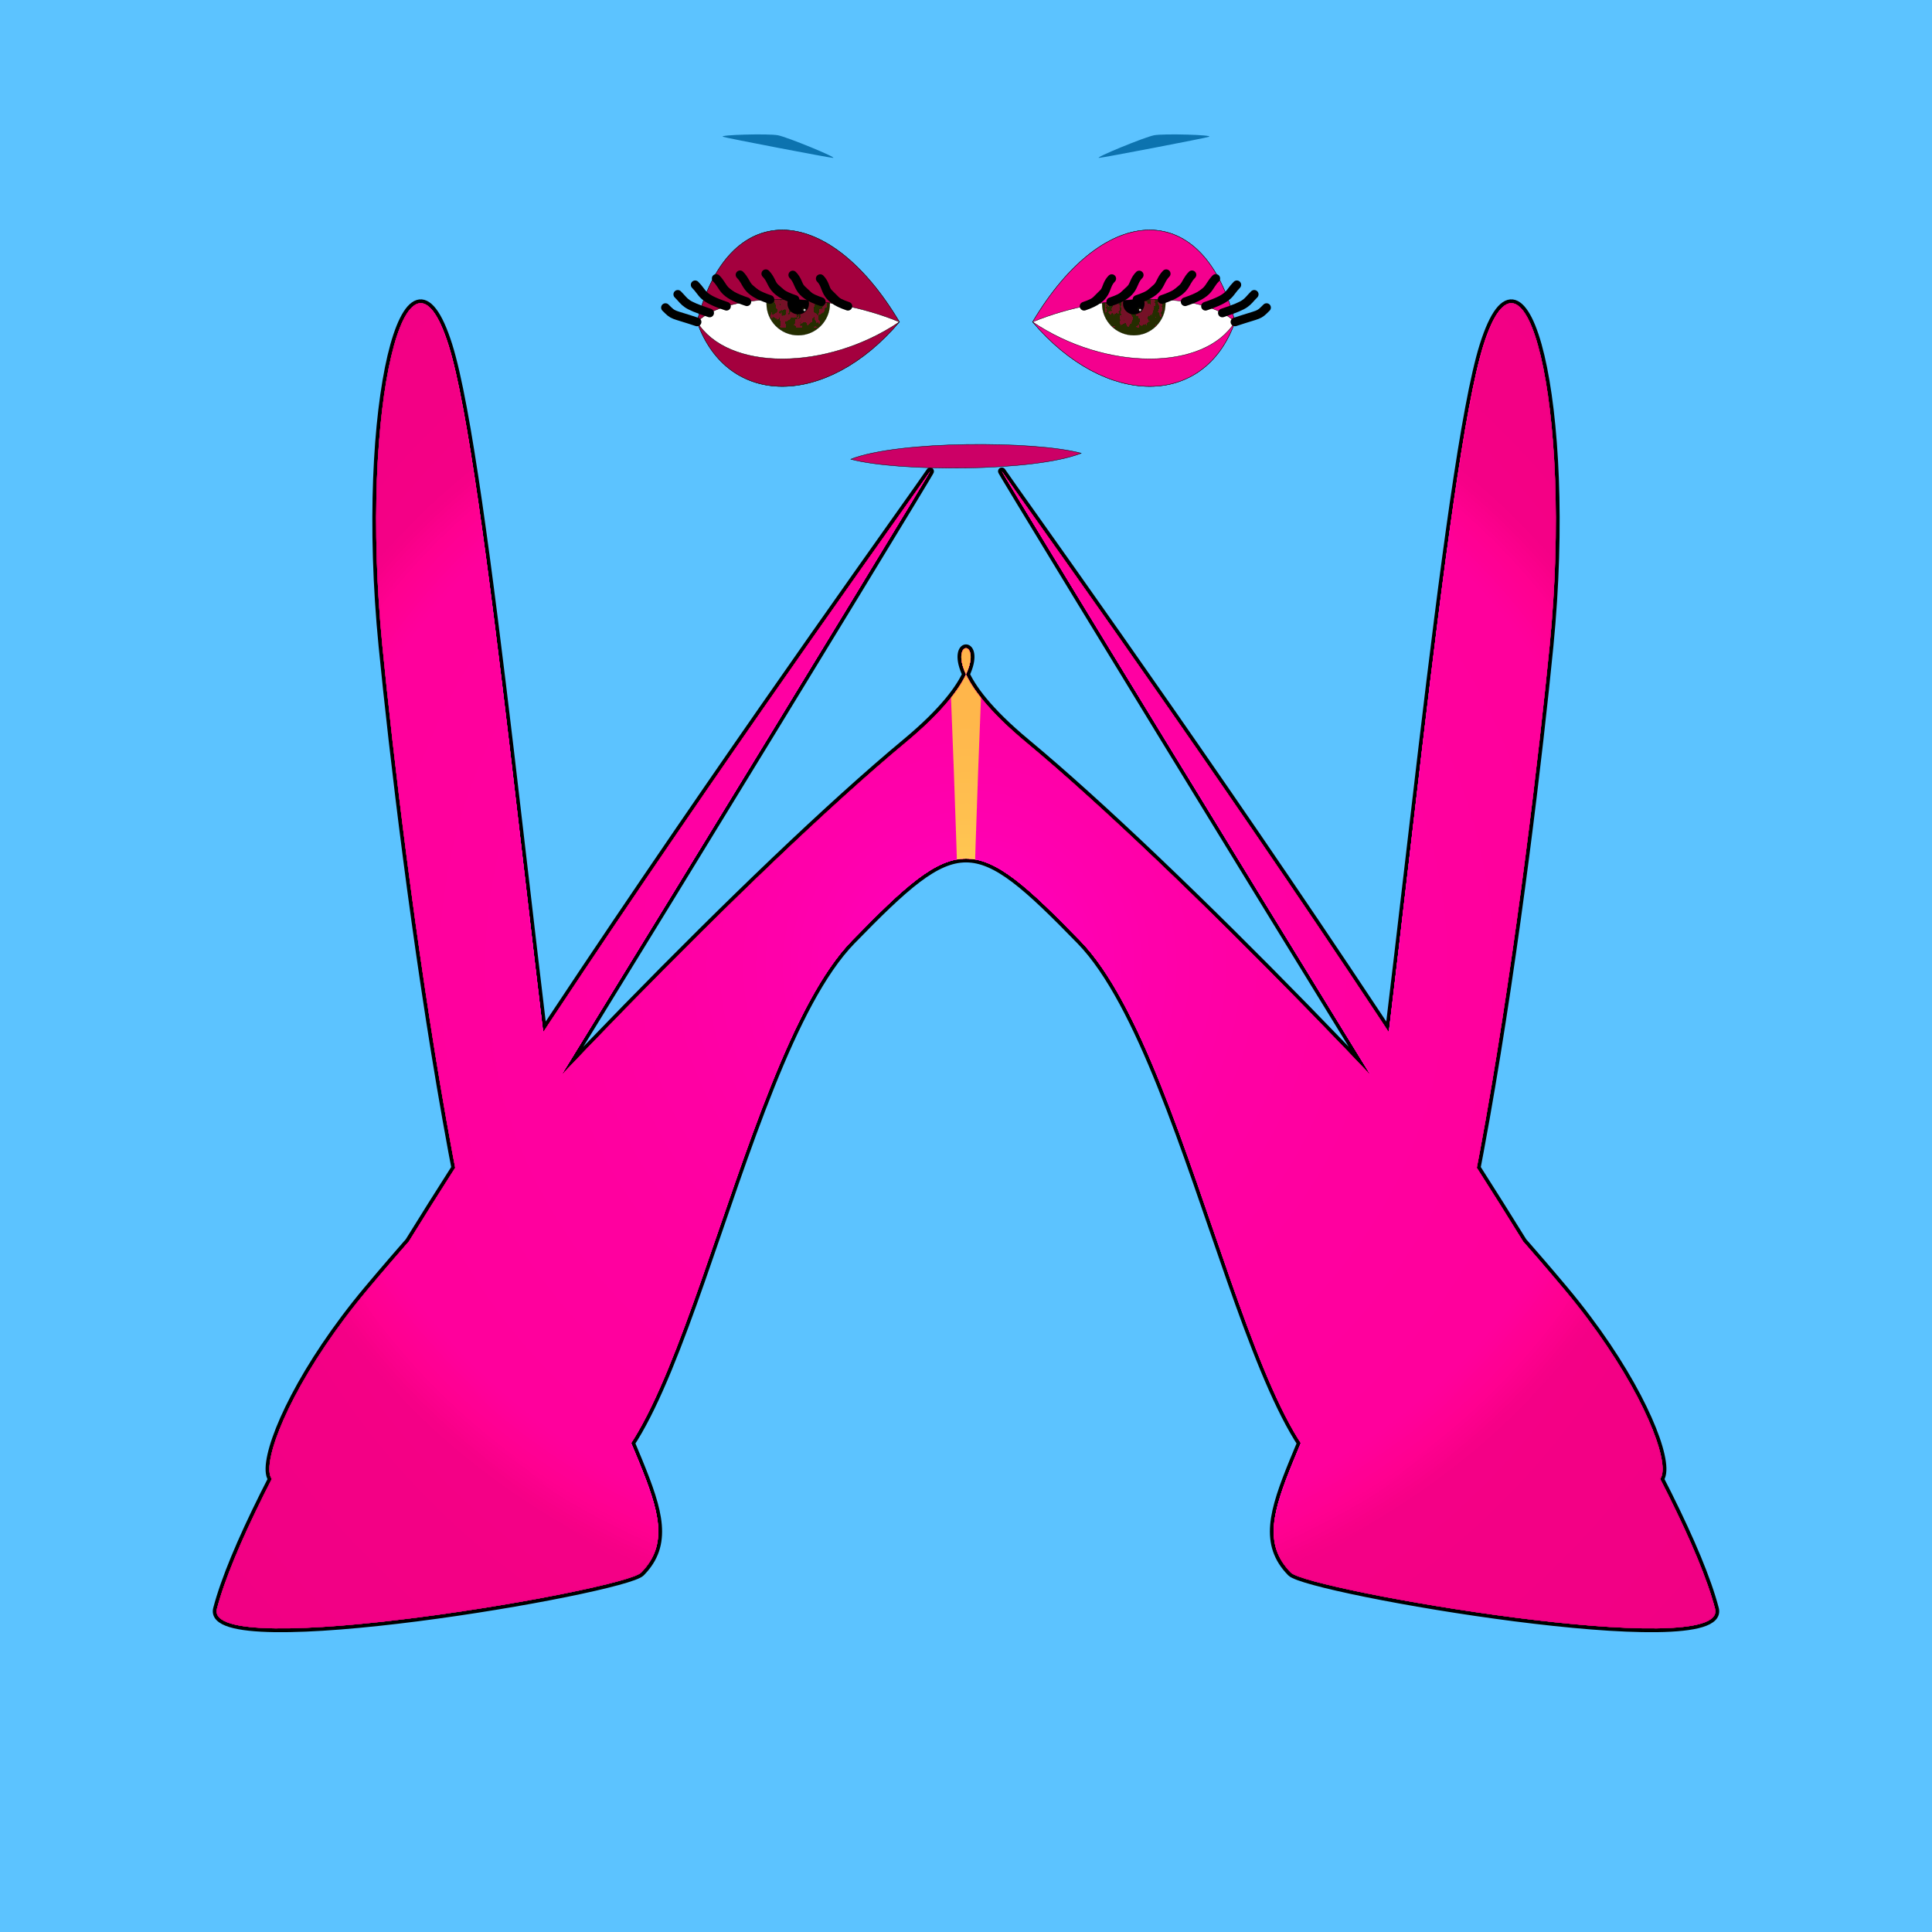
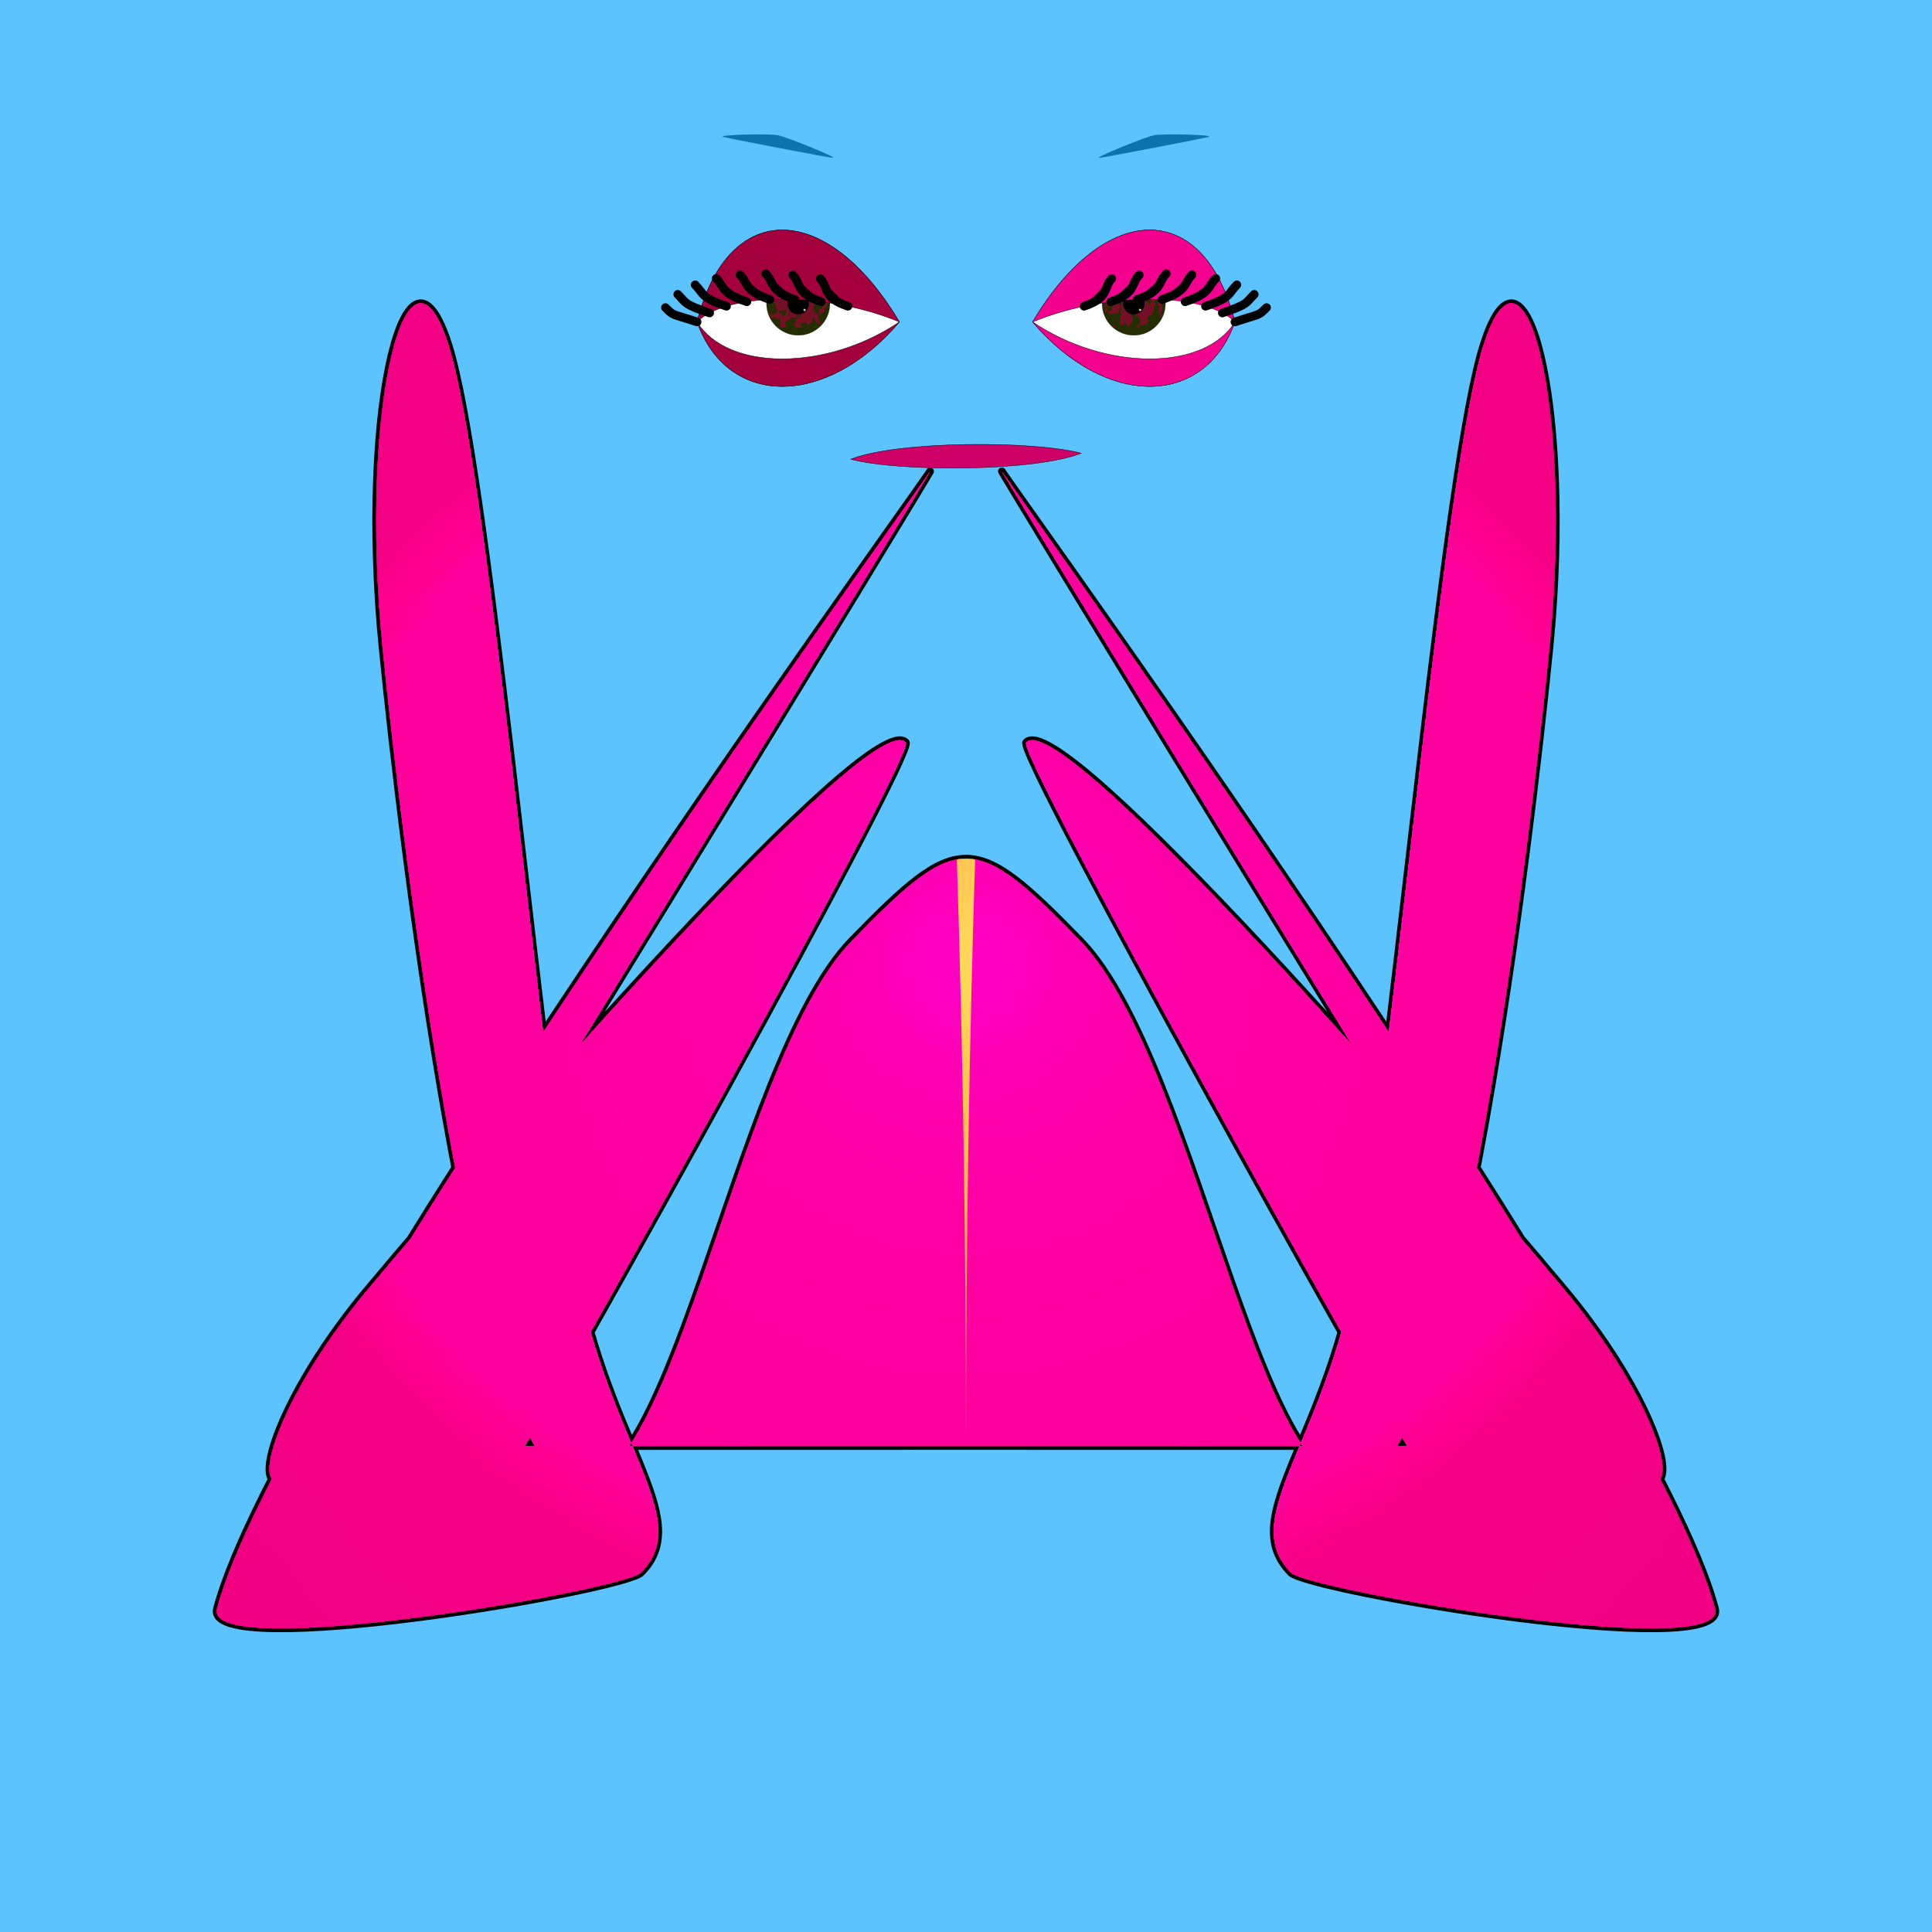
<svg xmlns="http://www.w3.org/2000/svg" viewBox="0 0 10000 10000">
  <rect width="10000" height="10000" fill="#5cc3ff" />
  <g transform="translate(0,-425.69) scale(1, 1)">
    <defs>
      <mask id="av-pattern">
        <g>
          <g transform="translate(0, 0)">
            <g transform="scale(1 1) rotate(180 5000 5000)">
              <path d="M 0, 8930.97 C -63705.88 8930.97, 5000 70779.97, 5000 2074.09C 5000 70779.97, 73705.88 8930.97, 10000 8930.97Z" fill="#efefef" />
            </g>
          </g>
        </g>
      </mask>
      <radialGradient id="av-gradox" cx="50%" cy="50%" r="50%" fx="50%" fy="50%" spreadMethod="pad">
        <stop offset="89%" stop-color="#f4008e" />
        <stop offset="100%" stop-color="#e0007a" />
      </radialGradient>
      <filter id="av-light">
        <feDiffuseLighting in="SourceGraphic" result="light" lighting-color="white">
          <fePointLight x="5000" y="5425.69" z="476.19" />
        </feDiffuseLighting>
        <feComposite in="SourceGraphic" in2="light" operator="arithmetic" k1="0.9" k2="1.1" k3="0" k4="0" />
      </filter>
-       <path id="av-bp" d="M5591.7,5295.85C5039.74 4727.94, 4960.26 4727.94, 4408.3 5295.85C3790.32 5931.69, 3455.17 8417.54, 2897.92 8067.47C2447.83 7784.72, 2085.99 4854.73, 1979.24 3769.9C1855.54 2512.87, 2111.18 1544.18, 2321.8 2212.81C2517.03 2832.59, 2761.88 5619.72, 2960.21 6884.08C3116.53 7880.62, 3606.55 8272.64, 3318.34 8565.74C3228.27 8657.33, 1049.57 9031.95, 1122.84 8752.59C1440.85 7540.17, 4647.52 3111.92, 4813.15 2866.79C4885.66 2759.47, 2172.57 7205.89, 1901.38 7600.35C1210.55 8605.19, 1240.1 7892.66, 1901.38 7102.08C2540.8 6337.64, 3906.28 4918.3, 4688.58 4268.17C5470.88 3618.04, 4529.12 3618.04, 5311.42 4268.17C6093.72 4918.3, 7459.2 6337.64, 8098.62 7102.08C8759.9 7892.66, 8789.45 8605.19, 8098.62 7600.35C7827.43 7205.89, 5114.34 2759.47, 5186.85 2866.79C5352.48 3111.92, 8559.15 7540.17, 8877.16 8752.59C8950.43 9031.95, 6771.73 8657.33, 6681.66 8565.74C6393.45 8272.64, 6883.47 7880.62, 7039.79 6884.08C7238.12 5619.72, 7482.97 2832.59, 7678.2 2212.81C7888.82 1544.18, 8144.46 2512.87, 8020.76 3769.9C7914.01 4854.73, 7552.17 7784.72, 7102.08 8067.47C6544.83 8417.54, 6209.68 5931.69, 5591.7 5295.85" />
+       <path id="av-bp" d="M5591.7,5295.85C5039.74 4727.94, 4960.26 4727.94, 4408.3 5295.85C3790.32 5931.69, 3455.17 8417.54, 2897.92 8067.47C2447.83 7784.72, 2085.99 4854.73, 1979.24 3769.9C1855.54 2512.87, 2111.18 1544.18, 2321.8 2212.81C2517.03 2832.59, 2761.88 5619.72, 2960.21 6884.08C3116.53 7880.62, 3606.55 8272.64, 3318.34 8565.74C3228.27 8657.33, 1049.57 9031.95, 1122.84 8752.59C1440.85 7540.17, 4647.52 3111.92, 4813.15 2866.79C4885.66 2759.47, 2172.57 7205.89, 1901.38 7600.35C1210.55 8605.19, 1240.1 7892.66, 1901.38 7102.08C2540.8 6337.64, 4506.4 4075.27, 4688.58 4268.17C4739.96 4322.58, 2855.7 7707.15, 2695.5 7942.91C2554.72 8150.09, 1923.27 7913.53, 2212.8 7911.76C2502.33 7909.99, 7497.67 7909.99, 7787.2 7911.76C8076.73 7913.53, 7445.28 8150.09, 7304.5 7942.91C7144.3 7707.15, 5260.04 4322.58, 5311.42 4268.17C5493.6 4075.27, 7459.2 6337.64, 8098.62 7102.08C8759.9 7892.66, 8789.45 8605.19, 8098.62 7600.35C7827.43 7205.89, 5114.34 2759.47, 5186.85 2866.79C5352.48 3111.92, 8559.15 7540.17, 8877.16 8752.59C8950.43 9031.95, 6771.73 8657.33, 6681.66 8565.74C6393.45 8272.64, 6883.47 7880.62, 7039.79 6884.08C7238.12 5619.72, 7482.97 2832.59, 7678.2 2212.81C7888.82 1544.18, 8144.46 2512.87, 8020.76 3769.9C7914.01 4854.73, 7552.17 7784.72, 7102.08 8067.47C6544.83 8417.54, 6209.68 5931.69, 5591.7 5295.85" />
    </defs>
    <use href="#av-bp" stroke-width="39.22" stroke="#000000" fill="#f4008e" />
    <g filter="url(#av-light)">
      <use href="#av-bp" fill="#f4008e" />
      <use href="#av-bp" fill="url(#av-gradox)" />
      <use href="#av-bp" fill="#ffa83a" mask="url(#av-pattern)" />
    </g>
    <g id="av-face">
      <defs>
        <clipPath id="av-eye-left-clip">
          <path d="M3607.99 2092.01 C3766.09 1457.43,4277.36 1457.43,4655.17 2092.01 C4277.36 2537.06,3766.09 2537.06,3607.99 2092.01 Z" />
        </clipPath>
        <clipPath id="av-eye-right-clip">
          <path d="M6392.01 2092.01 C6233.91 1457.43,5722.64 1457.43,5344.83 2092.01 C5722.64 2537.06,6233.91 2537.06,6392.01 2092.01 Z" />
        </clipPath>
        <filter id="av-eye-noise">
          <feTurbulence type="fractalNoise" stitchTiles="stitch" baseFrequency="0.023 0.018" numOctaves="5" seed="235" result="warp" />
          <feDisplacementMap xChannelSelector="R" yChannelSelector="G" scale="328.59" in="SourceGraphic" in2="warp" />
        </filter>
      </defs>
      <g id="av-mouth" data-family="2">
        <path d="M4403.34 2802.56 C4648.32 2706.02,5351.68 2706.02,5596.66 2771.58 C5351.68 2868.44,4648.32 2868.44,4403.34 2802.56 Z" fill="#cc0066" stroke="#000000" stroke-width="1.96" stroke-linejoin="round" />
      </g>
      <g id="av-eye-left" transform="rotate(0,4131.58,1997.25)">
        <path class="av-eyeball" d="M3607.99 2092.01 C3766.09 1457.43,4277.36 1457.43,4655.17 2092.01 C4277.36 2537.06,3766.09 2537.06,3607.99 2092.01 Z" fill="#ffffff" stroke="#000000" stroke-width="1.96" />
        <g clip-path="url(#av-eye-left-clip)">
          <circle class="av-iris" cx="4131.58" cy="1997.25" r="164.06" fill="#242d00" stroke="#000000" stroke-width="0.8" />
          <ellipse class="av-iris-shade" cx="4131.58" cy="1997.25" rx="122.37" ry="101.98" fill="#a4003e" opacity="0.631" filter="url(#av-eye-noise)" />
          <circle class="av-pupil" cx="4131.58" cy="1997.25" r="55.73" fill="#000000" />
          <circle class="av-highlight" cx="4098.77" cy="1964.44" r="13.67" fill="#ffffff" opacity="0.9" />
          <circle class="av-highlight" cx="4158.92" cy="2024.59" r="8.63" fill="#242d00" opacity="0.3" />
          <circle class="av-highlight" cx="4164.39" cy="2030.06" r="5.86" fill="#ffffff" opacity="0.8" />
        </g>
        <path class="av-upper-lid" d="M3607.99 2092.01 C3766.09 1457.43,4277.36 1457.43,4655.17 2092.01 C4277.36 1935.23,3766.09 1935.23,3607.99 2092.01 Z" fill="#a4003e" stroke="#000000" stroke-width="1.96" />
        <path class="av-lower-lid" d="M3607.99 2092.01 C3766.09 2537.06,4277.36 2537.06,4655.17 2092.01 C4277.36 2346.82,3766.09 2346.82,3607.99 2092.01 Z" fill="#a4003e" stroke="#000000" stroke-width="1.96" />
        <path class="av-lash" d="M3607.99 2092.01 C3473.35 2047.13, 3489.25 2062.68, 3444.37 2017.8" stroke="#000000" stroke-width="44.88" stroke-linecap="round" fill="#000000" />
        <path class="av-lash" d="M3673.11 2045.56 C3538.47 2000.68, 3553.04 1994.12, 3508.16 1949.24" stroke="#000000" stroke-width="44.88" stroke-linecap="round" fill="#000000" />
        <path class="av-lash" d="M3760.37 2010.71 C3625.73 1965.83, 3643.01 1944.75, 3598.13 1899.87" stroke="#000000" stroke-width="44.88" stroke-linecap="round" fill="#000000" />
        <path class="av-lash" d="M3865.79 1987.49 C3731.15 1942.61, 3752.02 1911.76, 3707.14 1866.88" stroke="#000000" stroke-width="44.88" stroke-linecap="round" fill="#000000" />
        <path class="av-lash" d="M3985.36 1975.88 C3850.72 1931, 3875.25 1893.02, 3830.37 1848.14" stroke="#000000" stroke-width="44.88" stroke-linecap="round" fill="#000000" />
        <path class="av-lash" d="M4115.05 1975.88 C3980.41 1931, 4008.61 1887.33, 3963.73 1842.45" stroke="#000000" stroke-width="44.88" stroke-linecap="round" fill="#000000" />
        <path class="av-lash" d="M4250.9 1987.49 C4116.26 1942.61, 4148.27 1894.01, 4103.39 1849.13" stroke="#000000" stroke-width="44.88" stroke-linecap="round" fill="#000000" />
        <path class="av-lash" d="M4388.86 2010.71 C4254.22 1965.83, 4290.4 1912.66, 4245.52 1867.78" stroke="#000000" stroke-width="44.88" stroke-linecap="round" fill="#000000" />
      </g>
      <g id="av-eye-right" transform="rotate(0,5868.42,1997.25)">
        <path class="av-eyeball" d="M6392.01 2092.01 C6233.91 1457.43,5722.64 1457.43,5344.83 2092.01 C5722.64 2537.06,6233.91 2537.06,6392.01 2092.01 Z" fill="#ffffff" stroke="#000000" stroke-width="1.96" />
        <g clip-path="url(#av-eye-right-clip)">
          <circle class="av-iris" cx="5868.42" cy="1997.25" r="164.06" fill="#242d00" stroke="#000000" stroke-width="0.8" />
          <ellipse class="av-iris-shade" cx="5868.42" cy="1997.25" rx="122.37" ry="101.98" fill="#a4003e" opacity="0.631" filter="url(#av-eye-noise)" />
          <circle class="av-pupil" cx="5868.42" cy="1997.25" r="55.73" fill="#000000" />
          <circle class="av-highlight" cx="5835.61" cy="1964.44" r="13.67" fill="#ffffff" opacity="0.9" />
          <circle class="av-highlight" cx="5895.76" cy="2024.59" r="8.63" fill="#242d00" opacity="0.3" />
          <circle class="av-highlight" cx="5901.23" cy="2030.06" r="5.86" fill="#ffffff" opacity="0.8" />
        </g>
        <path class="av-upper-lid" d="M6392.01 2092.01 C6233.91 1457.43,5722.64 1457.43,5344.83 2092.01 C5722.64 1935.23,6233.91 1935.23,6392.01 2092.01 Z" fill="#f4008e" stroke="#000000" stroke-width="1.96" />
        <path class="av-lower-lid" d="M6392.01 2092.01 C6233.91 2537.06,5722.64 2537.06,5344.83 2092.01 C5722.64 2346.82,6233.91 2346.82,6392.01 2092.01 Z" fill="#f4008e" stroke="#000000" stroke-width="1.96" />
        <path class="av-lash" d="M6392.01 2092.01 C6526.65 2047.13, 6510.76 2062.65, 6555.64 2017.77" stroke="#000000" stroke-width="44.88" stroke-linecap="round" fill="#000000" />
        <path class="av-lash" d="M6326.89 2045.56 C6461.53 2000.68, 6446.96 1994.09, 6491.84 1949.21" stroke="#000000" stroke-width="44.88" stroke-linecap="round" fill="#000000" />
        <path class="av-lash" d="M6239.63 2010.71 C6374.27 1965.83, 6356.98 1944.72, 6401.86 1899.84" stroke="#000000" stroke-width="44.88" stroke-linecap="round" fill="#000000" />
        <path class="av-lash" d="M6134.21 1987.49 C6268.85 1942.61, 6247.96 1911.73, 6292.84 1866.85" stroke="#000000" stroke-width="44.88" stroke-linecap="round" fill="#000000" />
        <path class="av-lash" d="M6014.64 1975.88 C6149.28 1931, 6124.73 1892.99, 6169.61 1848.11" stroke="#000000" stroke-width="44.88" stroke-linecap="round" fill="#000000" />
        <path class="av-lash" d="M5884.95 1975.88 C6019.59 1931, 5991.37 1887.3, 6036.25 1842.42" stroke="#000000" stroke-width="44.88" stroke-linecap="round" fill="#000000" />
        <path class="av-lash" d="M5749.1 1987.49 C5883.74 1942.61, 5851.72 1893.99, 5896.6 1849.11" stroke="#000000" stroke-width="44.88" stroke-linecap="round" fill="#000000" />
        <path class="av-lash" d="M5611.14 2010.71 C5745.78 1965.83, 5709.58 1912.64, 5754.46 1867.76" stroke="#000000" stroke-width="44.88" stroke-linecap="round" fill="#000000" />
      </g>
      <path id="av-brow-left" d="M4311.86,1242.94C4296.79 1243.35, 3756.97 1139.76, 3741.86 1133.56C3717.43 1123.53, 3977.72 1116.43, 4026.52 1125.8C4075.32 1135.17, 4336.23 1242.28, 4311.86 1242.94" transform="translate(0,0) rotate(0,4026.86,1184.37)" fill="#0c73af" />
      <path id="av-brow-right" d="M5688.14,1242.94C5703.21 1243.35, 6243.03 1139.76, 6258.14 1133.56C6282.57 1123.53, 6022.28 1116.43, 5973.48 1125.8C5924.68 1135.17, 5663.77 1242.28, 5688.14 1242.94" transform="translate(0,0) rotate(0,5973.14,1184.37)" fill="#0c73af" />
    </g>
  </g>
</svg>
